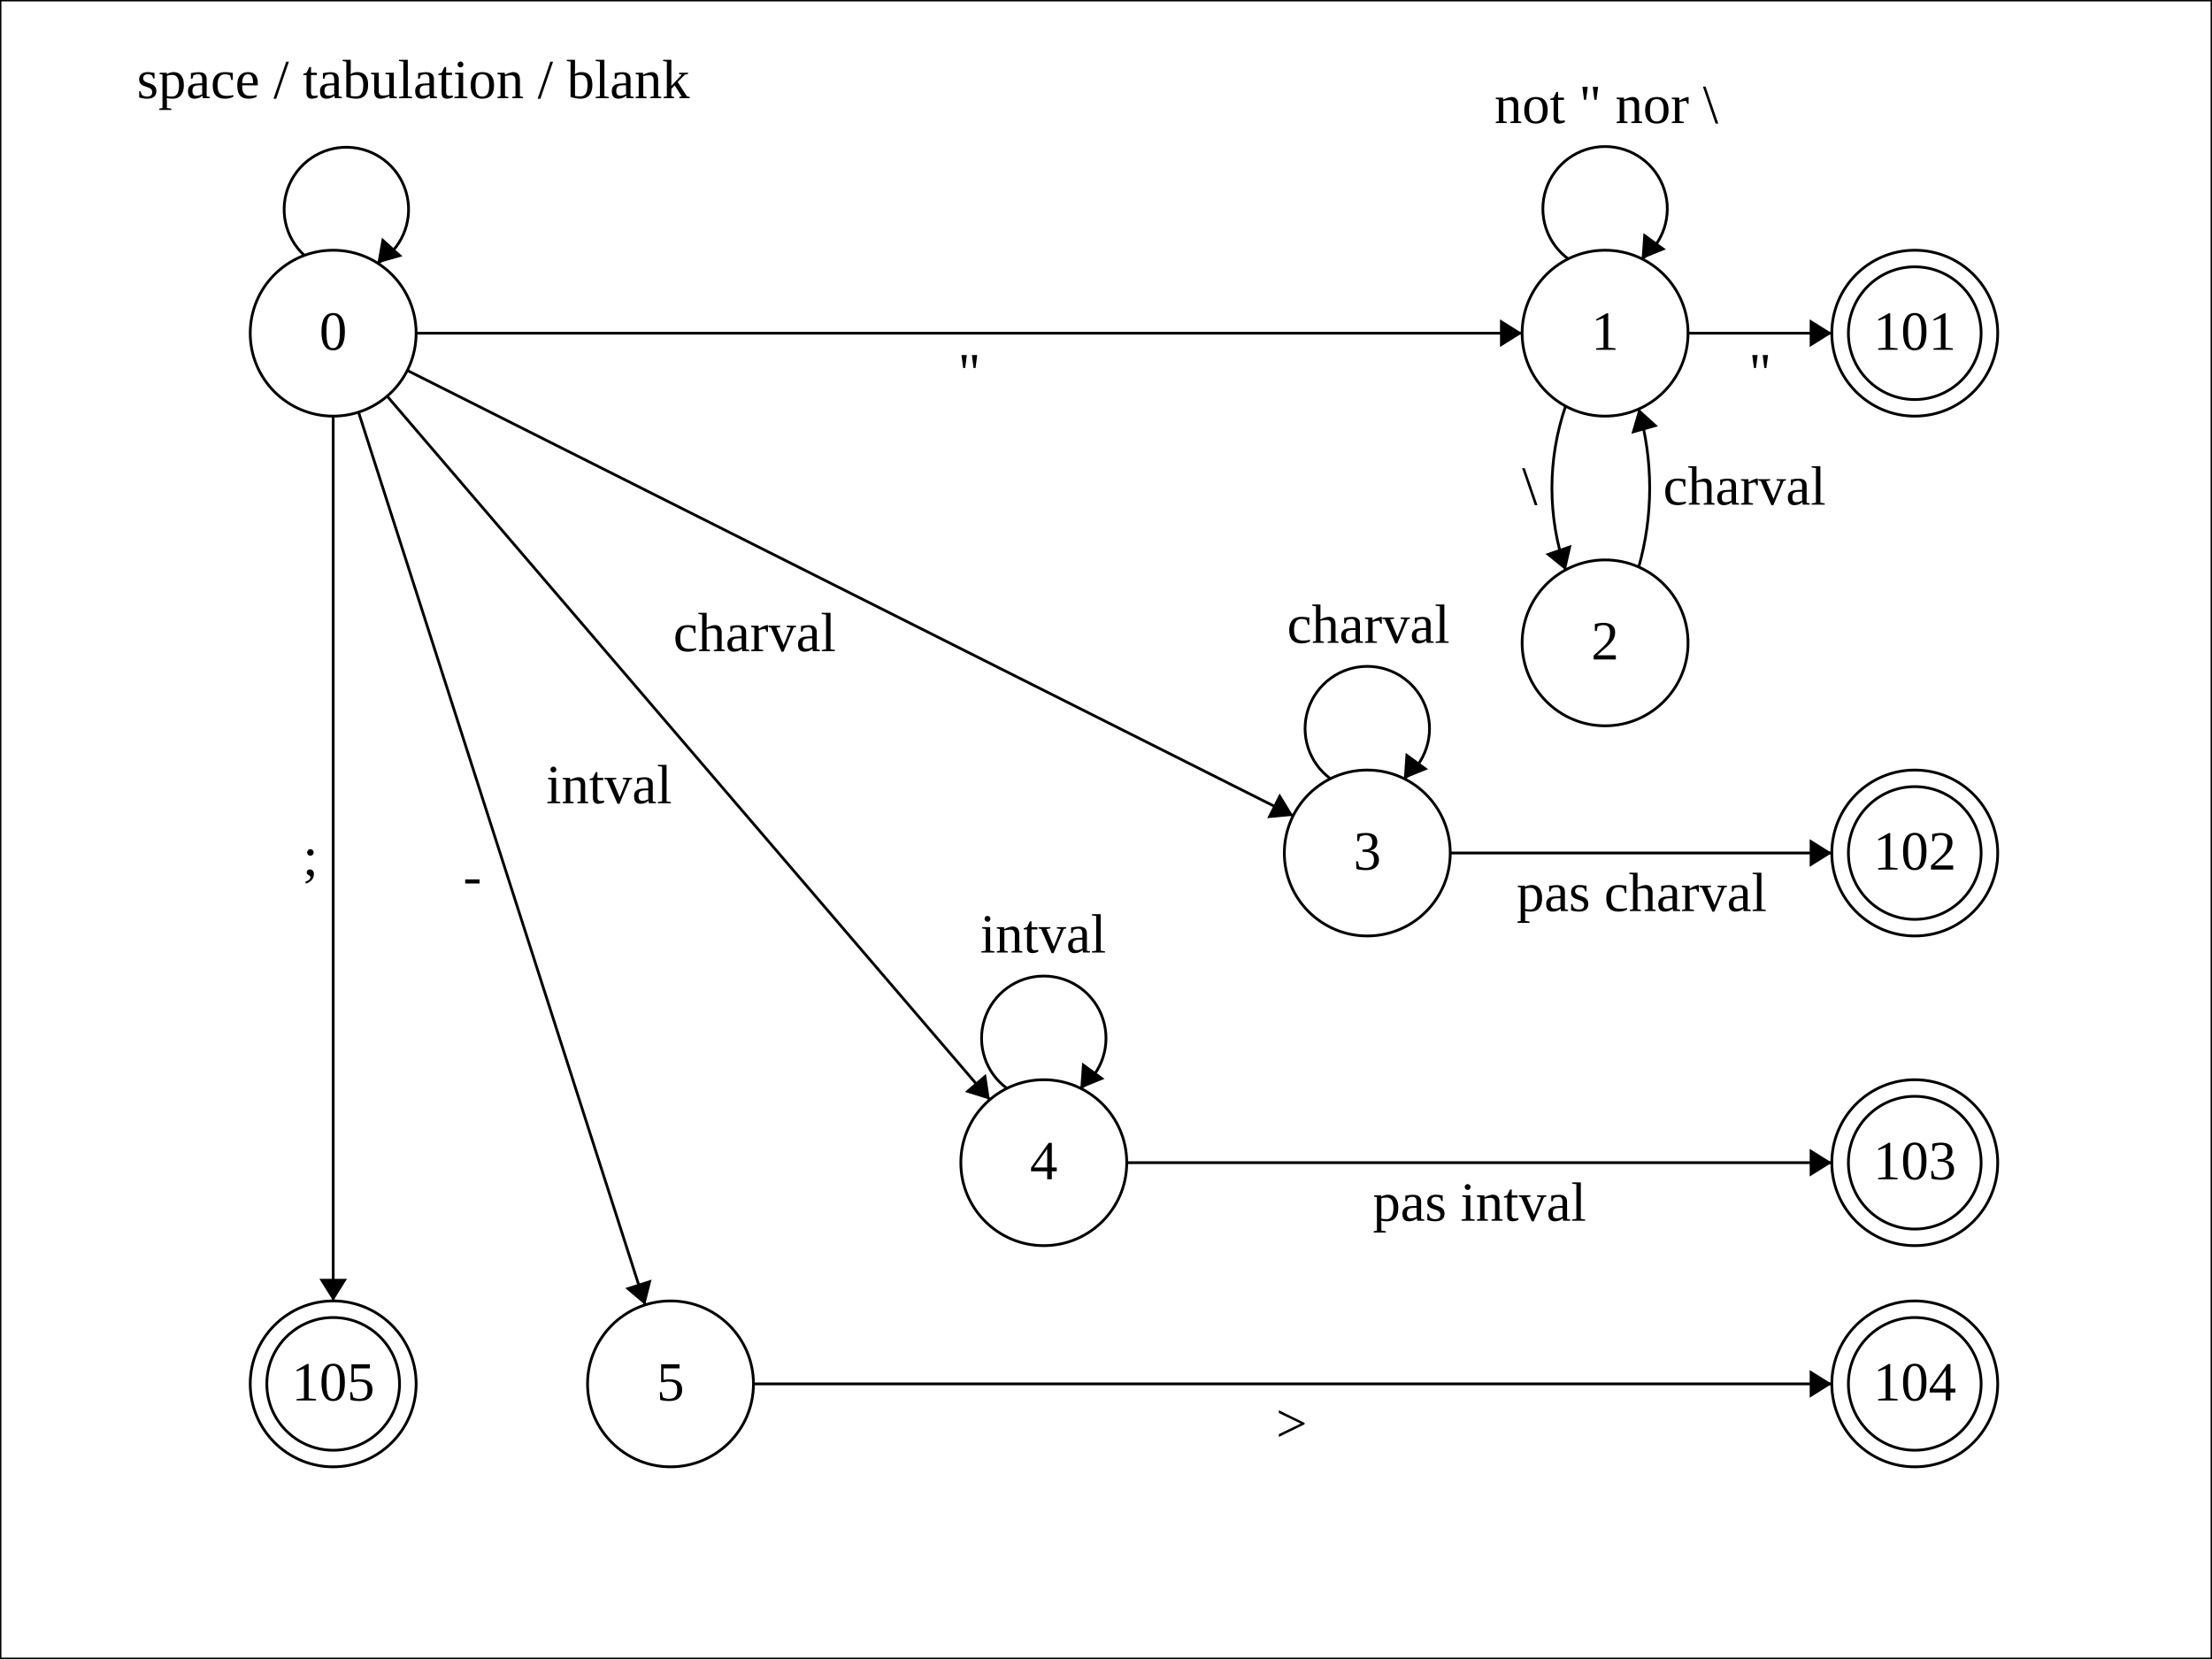
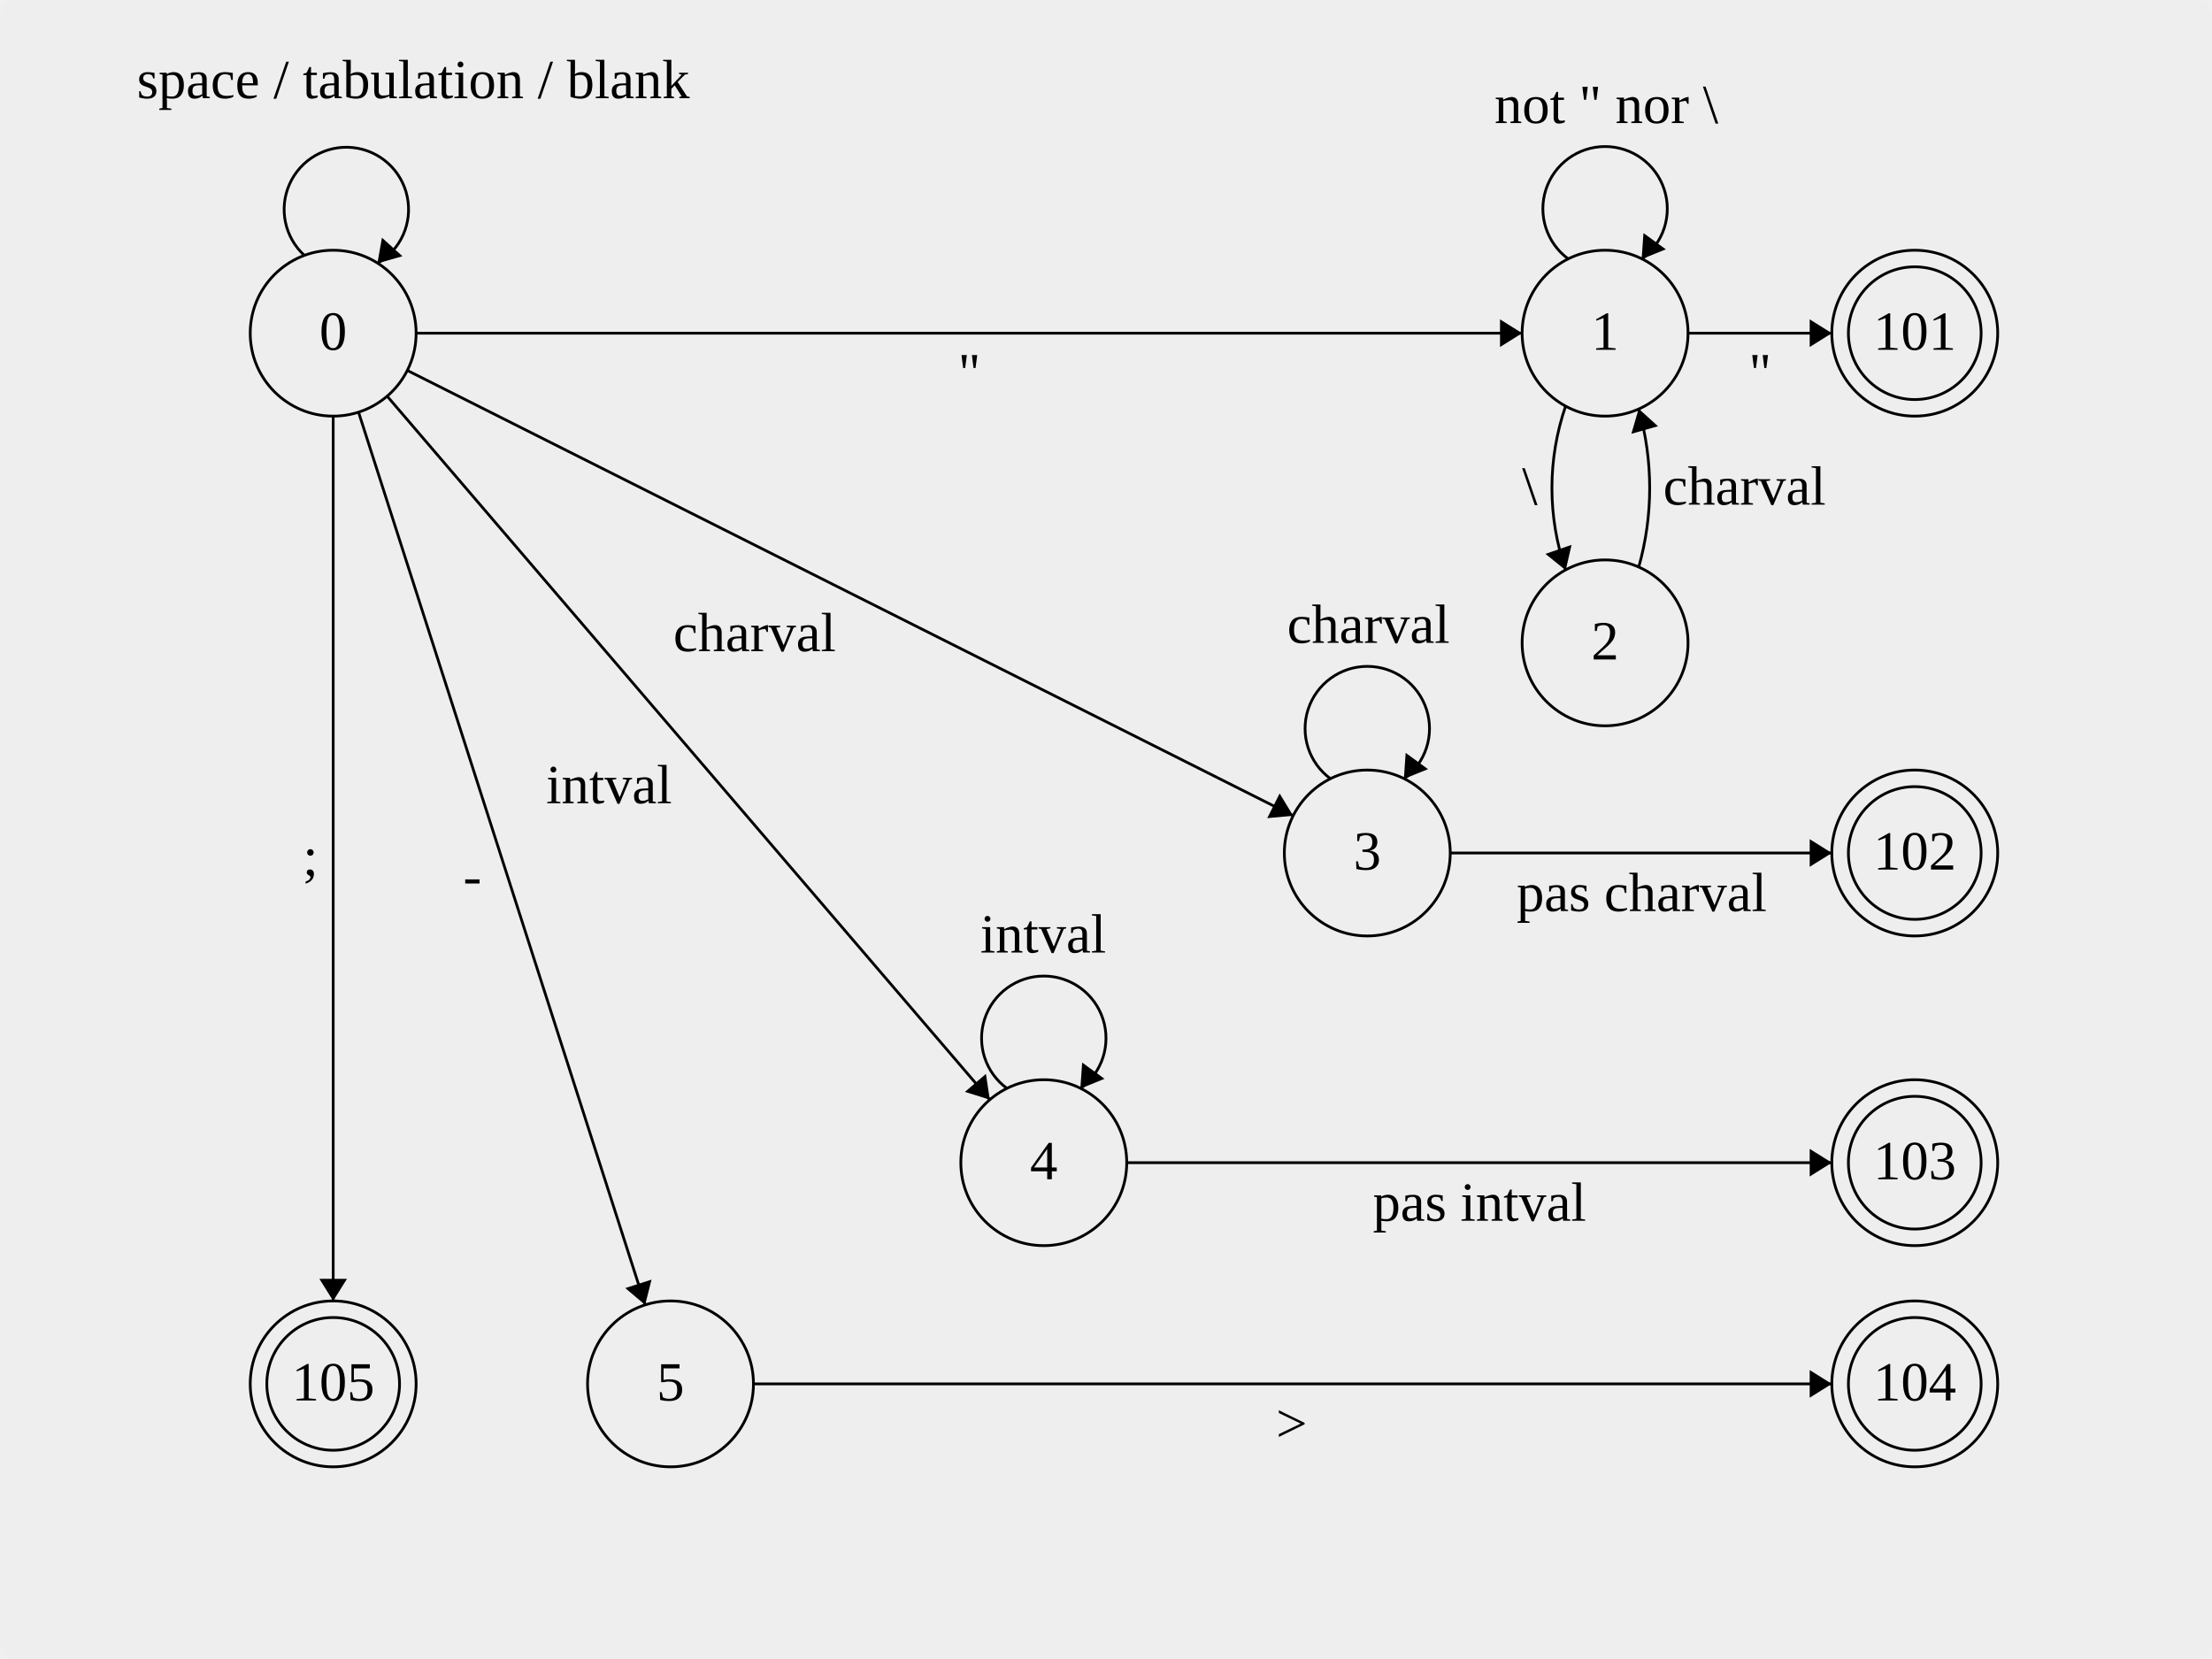
<svg xmlns="http://www.w3.org/2000/svg" width="800" height="600" version="1.1">
-   <rect x="0" y="0" width="800" height="600" fill="#fff" stroke="black" stroke-width="1" />
+   <rect x="0" y="0" width="800" height="600" fill="#eee" rx="6" ry="6" />
  <ellipse stroke="black" stroke-width="1" fill="none" cx="120.5" cy="120.5" rx="30" ry="30" />
  <text x="115.5" y="126.5" font-family="Times New Roman" font-size="20">0</text>
  <ellipse stroke="black" stroke-width="1" fill="none" cx="580.5" cy="120.5" rx="30" ry="30" />
  <text x="575.5" y="126.5" font-family="Times New Roman" font-size="20">1</text>
  <ellipse stroke="black" stroke-width="1" fill="none" cx="692.5" cy="120.5" rx="30" ry="30" />
  <text x="677.5" y="126.5" font-family="Times New Roman" font-size="20">101</text>
  <ellipse stroke="black" stroke-width="1" fill="none" cx="692.5" cy="120.5" rx="24" ry="24" />
  <ellipse stroke="black" stroke-width="1" fill="none" cx="580.5" cy="232.5" rx="30" ry="30" />
  <text x="575.5" y="238.5" font-family="Times New Roman" font-size="20">2</text>
  <ellipse stroke="black" stroke-width="1" fill="none" cx="494.5" cy="308.5" rx="30" ry="30" />
  <text x="489.5" y="314.5" font-family="Times New Roman" font-size="20">3</text>
  <ellipse stroke="black" stroke-width="1" fill="none" cx="692.5" cy="308.5" rx="30" ry="30" />
  <text x="677.5" y="314.5" font-family="Times New Roman" font-size="20">102</text>
  <ellipse stroke="black" stroke-width="1" fill="none" cx="692.5" cy="308.5" rx="24" ry="24" />
  <ellipse stroke="black" stroke-width="1" fill="none" cx="377.5" cy="420.5" rx="30" ry="30" />
  <text x="372.5" y="426.5" font-family="Times New Roman" font-size="20">4</text>
  <ellipse stroke="black" stroke-width="1" fill="none" cx="692.5" cy="420.5" rx="30" ry="30" />
  <text x="677.5" y="426.5" font-family="Times New Roman" font-size="20">103</text>
  <ellipse stroke="black" stroke-width="1" fill="none" cx="692.5" cy="420.5" rx="24" ry="24" />
  <ellipse stroke="black" stroke-width="1" fill="none" cx="242.5" cy="500.5" rx="30" ry="30" />
  <text x="237.5" y="506.5" font-family="Times New Roman" font-size="20">5</text>
  <ellipse stroke="black" stroke-width="1" fill="none" cx="692.5" cy="500.5" rx="30" ry="30" />
  <text x="677.5" y="506.5" font-family="Times New Roman" font-size="20">104</text>
  <ellipse stroke="black" stroke-width="1" fill="none" cx="692.5" cy="500.5" rx="24" ry="24" />
  <ellipse stroke="black" stroke-width="1" fill="none" cx="120.5" cy="500.5" rx="30" ry="30" />
  <text x="105.5" y="506.5" font-family="Times New Roman" font-size="20">105</text>
  <ellipse stroke="black" stroke-width="1" fill="none" cx="120.5" cy="500.5" rx="24" ry="24" />
  <polygon stroke="black" stroke-width="1" points="150.5,120.5 550.5,120.5" />
  <polygon fill="black" stroke-width="1" points="550.5,120.5 542.5,115.5 542.5,125.5" />
  <text x="346.5" y="141.5" font-family="Times New Roman" font-size="20">"</text>
  <path stroke="black" stroke-width="1" fill="none" d="M 110.186,92.454 A 22.5,22.5 0 1 1 136.487,95.253" />
  <text x="49.5" y="35.5" font-family="Times New Roman" font-size="20">space / tabulation / blank</text>
  <polygon fill="black" stroke-width="1" points="136.487,95.253 145.559,92.666 138.137,85.965" />
  <path stroke="black" stroke-width="1" fill="none" d="M 567.275,93.703 A 22.5,22.5 0 1 1 593.725,93.703" />
  <text x="540.5" y="44.5" font-family="Times New Roman" font-size="20">not " nor \</text>
  <polygon fill="black" stroke-width="1" points="593.725,93.703 602.473,90.17 594.382,84.292" />
  <polygon stroke="black" stroke-width="1" points="610.5,120.5 662.5,120.5" />
  <polygon fill="black" stroke-width="1" points="662.5,120.5 654.5,115.5 654.5,125.5" />
  <text x="632.5" y="141.5" font-family="Times New Roman" font-size="20">"</text>
  <path stroke="black" stroke-width="1" fill="none" d="M 566.265,206.246 A 91.178,91.178 0 0 1 566.265,146.754" />
  <polygon fill="black" stroke-width="1" points="566.265,206.246 568.382,197.052 558.929,200.315" />
  <text x="550.5" y="182.5" font-family="Times New Roman" font-size="20">\</text>
  <path stroke="black" stroke-width="1" fill="none" d="M 592.646,147.82 A 105.289,105.289 0 0 1 592.646,205.18" />
  <polygon fill="black" stroke-width="1" points="592.646,147.82 590.014,156.88 599.636,154.156" />
  <text x="601.5" y="182.5" font-family="Times New Roman" font-size="20">charval</text>
  <path stroke="black" stroke-width="1" fill="none" d="M 481.275,281.703 A 22.5,22.5 0 1 1 507.725,281.703" />
  <text x="465.5" y="232.5" font-family="Times New Roman" font-size="20">charval</text>
  <polygon fill="black" stroke-width="1" points="507.725,281.703 516.473,278.17 508.382,272.292" />
  <polygon stroke="black" stroke-width="1" points="147.304,133.974 467.696,295.026" />
  <polygon fill="black" stroke-width="1" points="467.696,295.026 462.794,286.966 458.303,295.901" />
  <text x="243.5" y="235.5" font-family="Times New Roman" font-size="20">charval</text>
  <polygon stroke="black" stroke-width="1" points="524.5,308.5 662.5,308.5" />
  <polygon fill="black" stroke-width="1" points="662.5,308.5 654.5,303.5 654.5,313.5" />
  <text x="548.5" y="329.5" font-family="Times New Roman" font-size="20">pas charval</text>
  <path stroke="black" stroke-width="1" fill="none" d="M 364.275,393.703 A 22.5,22.5 0 1 1 390.725,393.703" />
  <text x="354.5" y="344.5" font-family="Times New Roman" font-size="20">intval</text>
  <polygon fill="black" stroke-width="1" points="390.725,393.703 399.473,390.17 391.382,384.292" />
  <polygon stroke="black" stroke-width="1" points="140.017,143.283 357.983,397.717" />
  <polygon fill="black" stroke-width="1" points="357.983,397.717 356.575,388.389 348.981,394.894" />
  <text x="197.5" y="290.5" font-family="Times New Roman" font-size="20">intval</text>
  <polygon stroke="black" stroke-width="1" points="407.5,420.5 662.5,420.5" />
  <polygon fill="black" stroke-width="1" points="662.5,420.5 654.5,415.5 654.5,425.5" />
  <text x="496.5" y="441.5" font-family="Times New Roman" font-size="20">pas intval</text>
  <polygon stroke="black" stroke-width="1" points="129.671,149.064 233.329,471.936" />
  <polygon fill="black" stroke-width="1" points="233.329,471.936 235.645,462.791 226.123,465.847" />
  <text x="167.5" y="323.5" font-family="Times New Roman" font-size="20">-</text>
  <polygon stroke="black" stroke-width="1" points="272.5,500.5 662.5,500.5" />
  <polygon fill="black" stroke-width="1" points="662.5,500.5 654.5,495.5 654.5,505.5" />
  <text x="461.5" y="521.5" font-family="Times New Roman" font-size="20">&gt;</text>
  <polygon stroke="black" stroke-width="1" points="120.5,150.5 120.5,470.5" />
  <polygon fill="black" stroke-width="1" points="120.5,470.5 125.5,462.5 115.5,462.5" />
  <text x="109.5" y="316.5" font-family="Times New Roman" font-size="20">;</text>
</svg>
